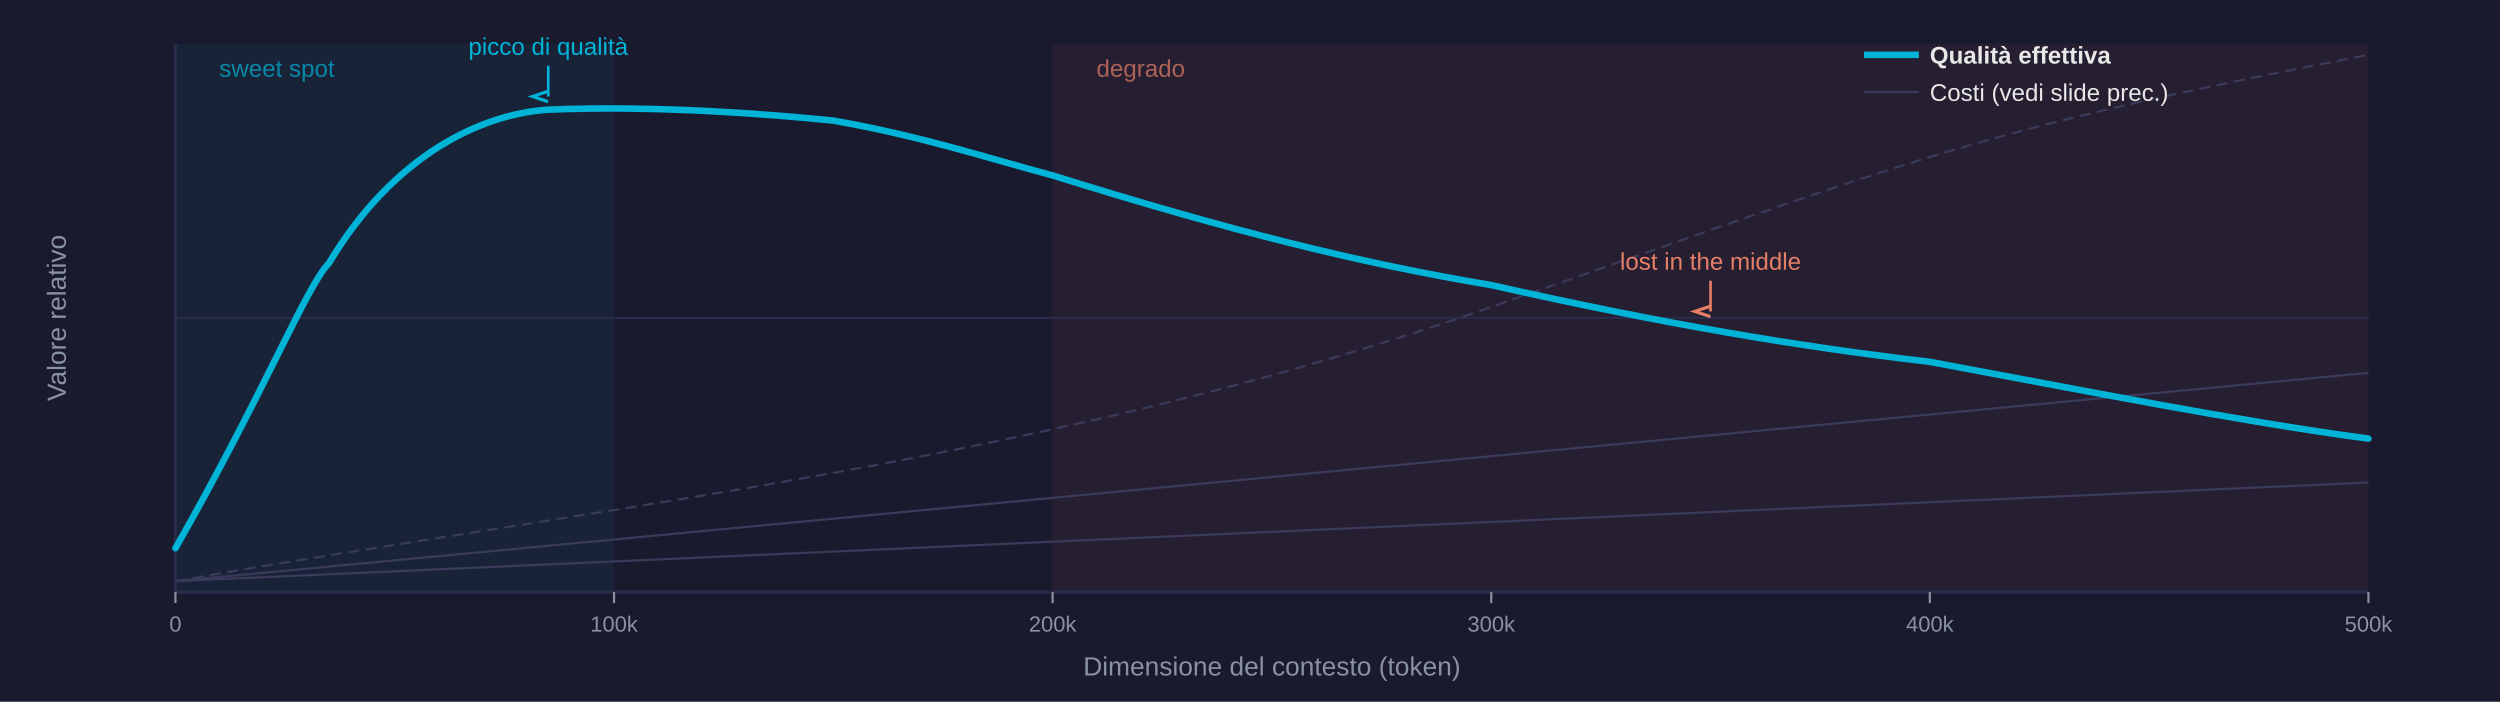
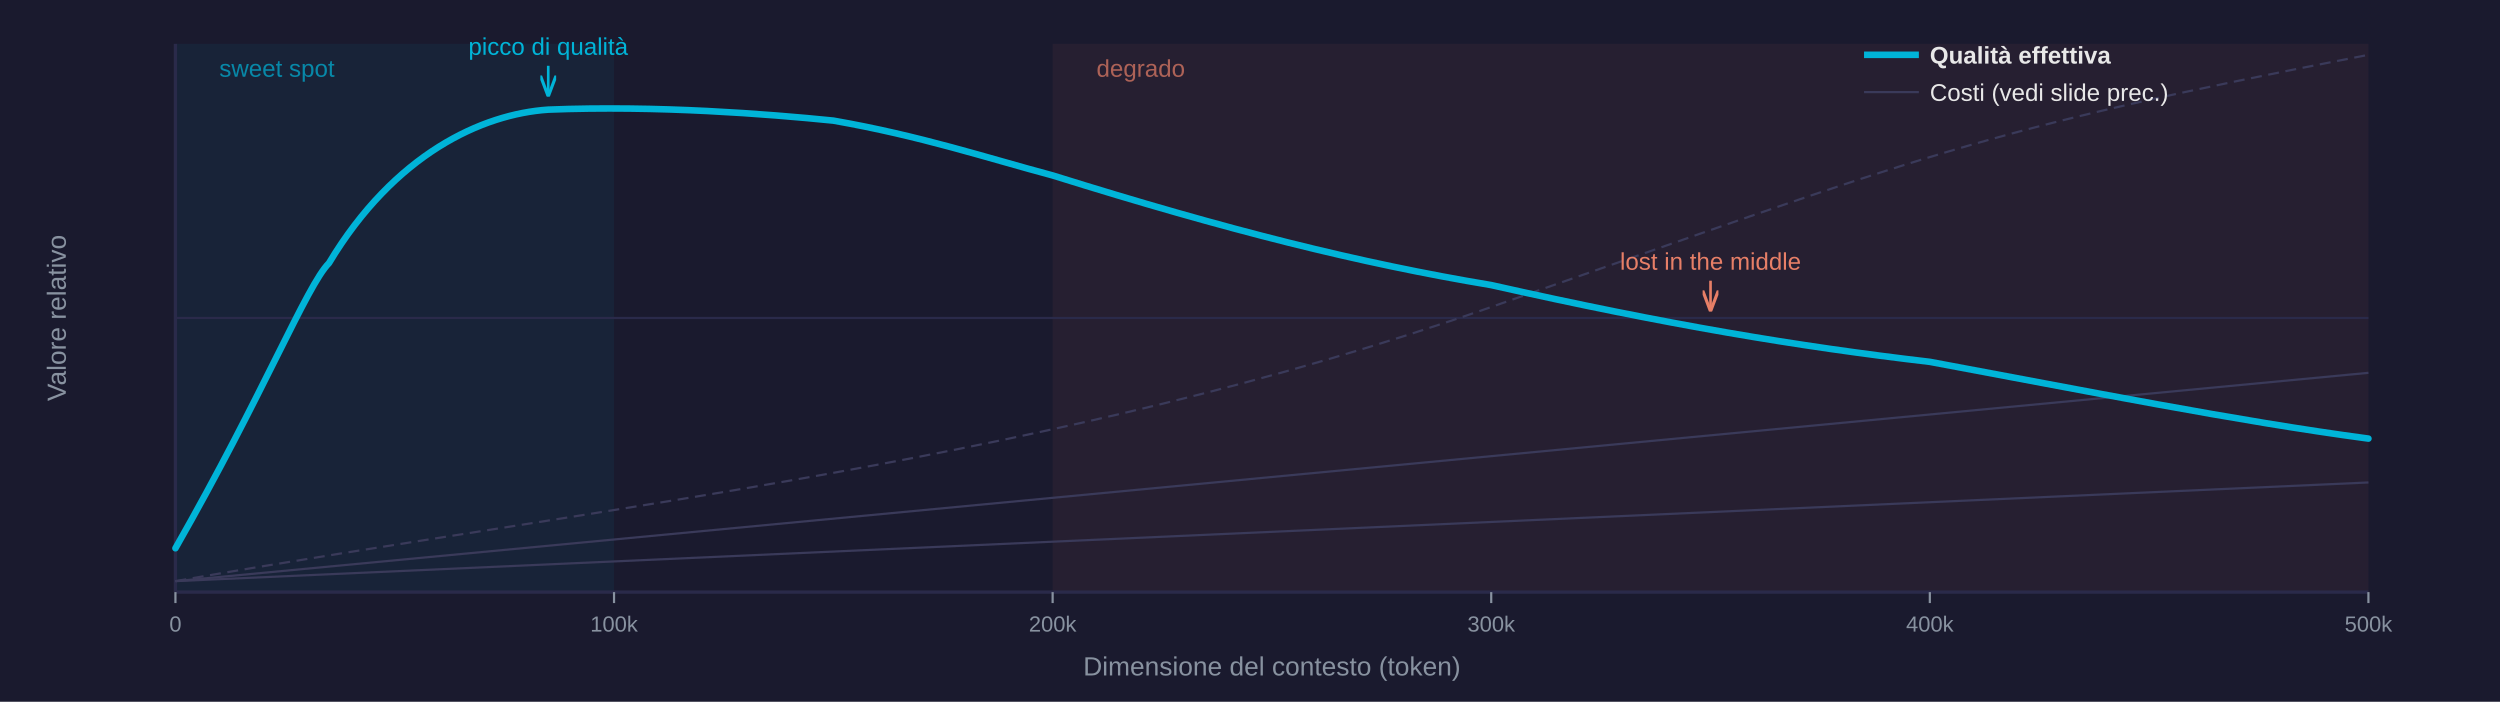
<svg xmlns="http://www.w3.org/2000/svg" viewBox="0 0 1140 320">
  <defs>
-     <marker id="arrow-down-blue" markerWidth="8" markerHeight="8" refX="4" refY="0" orient="auto">
-       <path d="M2,0 L4,6 L6,0" fill="none" stroke="#00b4d8" stroke-width="1.2" />
+     <marker id="arrow-down-blue" markerWidth="8" markerHeight="6" refX="8" refY="3" orient="auto">
+       <path d="M0,0 L8,3 L0,6" fill="none" stroke="#00b4d8" stroke-width="1.2" />
    </marker>
-     <marker id="arrow-down-red" markerWidth="8" markerHeight="8" refX="4" refY="0" orient="auto">
-       <path d="M2,0 L4,6 L6,0" fill="none" stroke="#e77f67" stroke-width="1.2" />
+     <marker id="arrow-down-red" markerWidth="8" markerHeight="6" refX="8" refY="3" orient="auto">
+       <path d="M0,0 L8,3 L0,6" fill="none" stroke="#e77f67" stroke-width="1.2" />
    </marker>
  </defs>
  <rect width="1140" height="320" fill="#1a1a2e" />
  <rect x="80" y="20" width="200" height="250" fill="#00b4d8" opacity="0.06" />
  <rect x="480" y="20" width="600" height="250" fill="#e77f67" opacity="0.06" />
  <text x="100" y="35" font-family="Arial, sans-serif" font-size="11" fill="#00b4d8" opacity="0.7">sweet spot</text>
  <text x="500" y="35" font-family="Arial, sans-serif" font-size="11" fill="#e77f67" opacity="0.7">degrado</text>
  <line x1="80" y1="145" x2="1080" y2="145" stroke="#2a2a4a" stroke-width="1" />
  <line x1="80" y1="270" x2="1080" y2="270" stroke="#2a2a4a" stroke-width="1.5" />
  <line x1="80" y1="270" x2="80" y2="20" stroke="#2a2a4a" stroke-width="1.5" />
  <g font-family="Arial, sans-serif" font-size="10" fill="#8892a0" text-anchor="middle">
    <line x1="80" y1="270" x2="80" y2="275" stroke="#8892a0" stroke-width="1" />
    <text x="80" y="288">0</text>
    <line x1="280" y1="270" x2="280" y2="275" stroke="#8892a0" stroke-width="1" />
    <text x="280" y="288">100k</text>
    <line x1="480" y1="270" x2="480" y2="275" stroke="#8892a0" stroke-width="1" />
    <text x="480" y="288">200k</text>
    <line x1="680" y1="270" x2="680" y2="275" stroke="#8892a0" stroke-width="1" />
    <text x="680" y="288">300k</text>
    <line x1="880" y1="270" x2="880" y2="275" stroke="#8892a0" stroke-width="1" />
    <text x="880" y="288">400k</text>
    <line x1="1080" y1="270" x2="1080" y2="275" stroke="#8892a0" stroke-width="1" />
    <text x="1080" y="288">500k</text>
  </g>
  <text x="580" y="308" font-family="Arial, sans-serif" font-size="12" fill="#8892a0" text-anchor="middle">Dimensione del contesto (token)</text>
  <text x="30" y="145" font-family="Arial, sans-serif" font-size="12" fill="#8892a0" text-anchor="middle" transform="rotate(-90, 30, 145)">Valore relativo</text>
  <line x1="80" y1="265" x2="1080" y2="170" stroke="#3a3a5a" stroke-width="1" fill="none" />
  <path d="M80,265 C280,230 480,210 680,140 S900,60 1080,25" stroke="#3a3a5a" stroke-width="1" fill="none" stroke-dasharray="5,3" />
  <line x1="80" y1="265" x2="1080" y2="220" stroke="#3a3a5a" stroke-width="1" fill="none" />
  <path d="M80,250 C120,180 140,130 150,120 C180,70 220,52 250,50 C300,48 350,52 380,55 C420,62 450,72 480,80 C560,105 620,120 680,130 C760,148 820,158 880,165 C950,178 1020,192 1080,200" stroke="#00b4d8" stroke-width="3" fill="none" stroke-linecap="round" stroke-linejoin="round" />
  <line x1="250" y1="30" x2="250" y2="44" stroke="#00b4d8" stroke-width="1.2" marker-end="url(#arrow-down-blue)" />
  <text x="250" y="25" font-family="Arial, sans-serif" font-size="11" fill="#00b4d8" text-anchor="middle">picco di qualità</text>
  <line x1="780" y1="128" x2="780" y2="142" stroke="#e77f67" stroke-width="1.2" marker-end="url(#arrow-down-red)" />
  <text x="780" y="123" font-family="Arial, sans-serif" font-size="11" fill="#e77f67" text-anchor="middle">lost in the middle</text>
  <g transform="translate(850, 20)">
    <line x1="0" y1="5" x2="25" y2="5" stroke="#00b4d8" stroke-width="3" />
    <text x="30" y="9" font-family="Arial, sans-serif" font-size="11" fill="#e8e8e8" font-weight="bold">Qualità effettiva</text>
    <line x1="0" y1="22" x2="25" y2="22" stroke="#3a3a5a" stroke-width="1" />
    <text x="30" y="26" font-family="Arial, sans-serif" font-size="11" fill="#e8e8e8">Costi (vedi slide prec.)</text>
  </g>
</svg>
